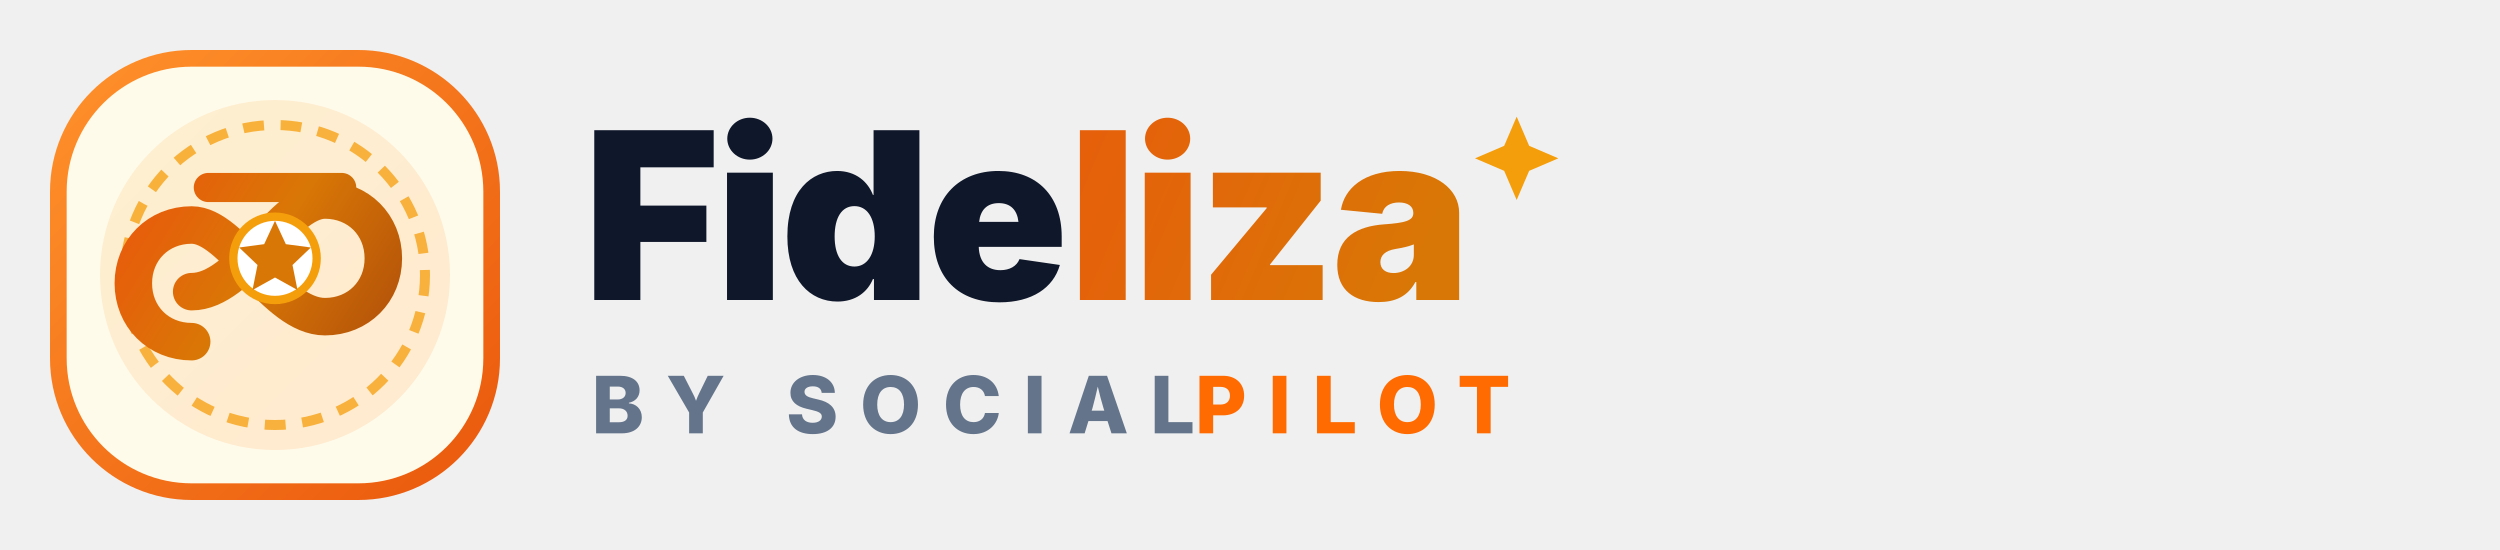
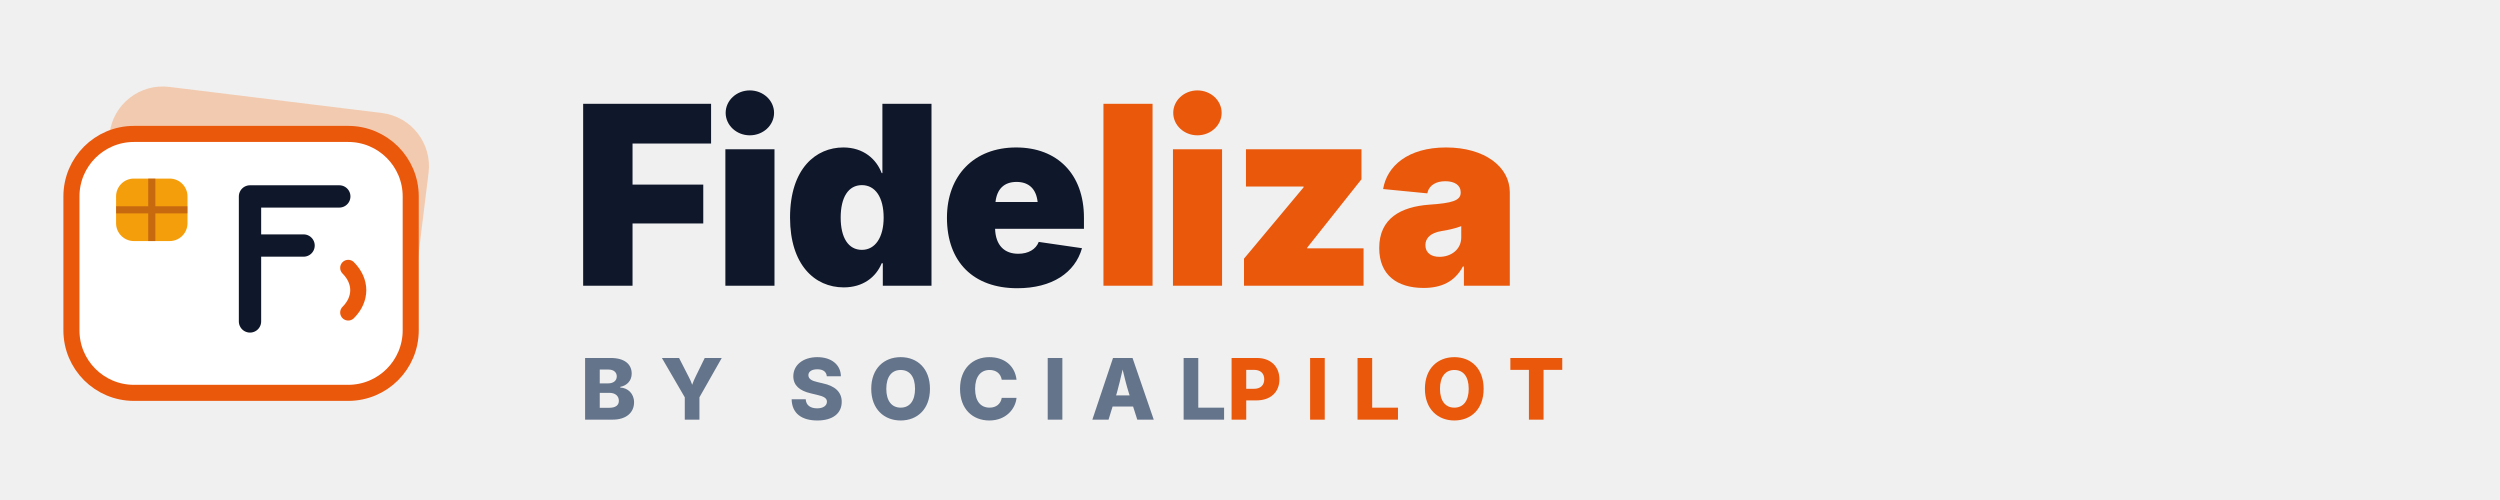
- <svg xmlns="http://www.w3.org/2000/svg" width="300" height="66" viewBox="0 0 300 66" fill="none">
+ <svg xmlns="http://www.w3.org/2000/svg" width="280" height="56" viewBox="0 0 280 56" fill="none">
  <g transform="translate(6, 6)">
-     <rect x="1" y="1" width="52" height="52" rx="16" fill="#FFFBEB" stroke="url(#fA_border_l)" stroke-width="2" />
-     <circle cx="27" cy="27" r="21" fill="url(#fA_bg_l)" opacity="0.12" />
-     <circle cx="27" cy="27" r="18" stroke="#F59E0B" stroke-width="1.2" stroke-dasharray="2.5 2" opacity="0.75" />
-     <path d="M17 35C13 35 10 32 10 28C10 24 13 21 17 21C22 21 27 32 33 32C37 32 40 29 40 25C40 21 37 18 33 18C28 18 23 29 17 29" stroke="url(#fA_loop_l)" stroke-width="4.5" stroke-linecap="round" />
-     <path d="M19 16.5H35" stroke="url(#fA_loop_l)" stroke-width="3.5" stroke-linecap="round" />
-     <circle cx="27" cy="25" r="5" fill="#FFFFFF" stroke="#F59E0B" stroke-width="1" />
-     <path d="M27 20.5L28.3 23.3L31.3 23.7L29.1 25.8L29.7 28.8L27 27.3L24.3 28.8L24.9 25.8L22.7 23.7L25.7 23.3L27 20.5Z" fill="#D97706" />
+     <rect x="7" y="3" width="36" height="27" rx="6" fill="#F97316" opacity="0.3" transform="rotate(7 7 3)" />
+     <rect x="2" y="9" width="38" height="29" rx="7" fill="#FFFFFF" stroke="#EA580C" stroke-width="1.8" />
+     <rect x="7" y="14" width="8" height="7" rx="2" fill="#F59E0B" />
+     <path d="M7 17.5H15M11 14V21" stroke="#9A3412" stroke-width="0.8" opacity="0.5" />
+     <path d="M22 16H32M22 21.5H28M22 16V30" stroke="#0F172A" stroke-width="2.5" stroke-linecap="round" />
+     <path d="M33 24C34.5 25.5 34.5 27.5 33 29" stroke="#EA580C" stroke-width="1.8" stroke-linecap="round" />
  </g>
-   <text x="70" y="36" font-family="system-ui, -apple-system, sans-serif" font-size="28" font-weight="900" fill="#0F172A" letter-spacing="-0.5">
-     Fide<tspan fill="url(#fA_text_l)">liza</tspan>
+   <text x="64" y="32" font-family="system-ui, -apple-system, sans-serif" font-size="28" font-weight="900" fill="#0F172A" letter-spacing="-0.5">
+     Fide<tspan fill="#EA580C">liza</tspan>
  </text>
-   <path d="M182 14L183.5 17.5L187 19L183.5 20.5L182 24L180.5 20.5L177 19L180.5 17.5L182 14Z" fill="#F59E0B" />
-   <text x="71" y="52" font-family="system-ui, -apple-system, sans-serif" font-size="9.5" font-weight="800" fill="#64748B" letter-spacing="2.6">
-     BY SOCIAL<tspan fill="#FF6B00">PILOT</tspan>
+   <text x="65" y="47" font-family="system-ui, -apple-system, sans-serif" font-size="9.5" font-weight="800" fill="#64748B" letter-spacing="2.6">
+     BY SOCIAL<tspan fill="#EA580C">PILOT</tspan>
  </text>
-   <defs>
-     <linearGradient id="fA_border_l" x1="1" y1="1" x2="53" y2="53" gradientUnits="userSpaceOnUse">
-       <stop stop-color="#FF922B" />
-       <stop offset="1" stop-color="#EA580C" />
-     </linearGradient>
-     <linearGradient id="fA_bg_l" x1="6" y1="6" x2="48" y2="48" gradientUnits="userSpaceOnUse">
-       <stop stop-color="#F59E0B" />
-       <stop offset="1" stop-color="#FF6B00" />
-     </linearGradient>
-     <linearGradient id="fA_loop_l" x1="10" y1="16" x2="40" y2="35" gradientUnits="userSpaceOnUse">
-       <stop stop-color="#EA580C" />
-       <stop offset="0.5" stop-color="#D97706" />
-       <stop offset="1" stop-color="#B45309" />
-     </linearGradient>
-     <linearGradient id="fA_text_l" x1="116" y1="16" x2="168" y2="38" gradientUnits="userSpaceOnUse">
-       <stop stop-color="#EA580C" />
-       <stop offset="1" stop-color="#D97706" />
-     </linearGradient>
-   </defs>
</svg>
